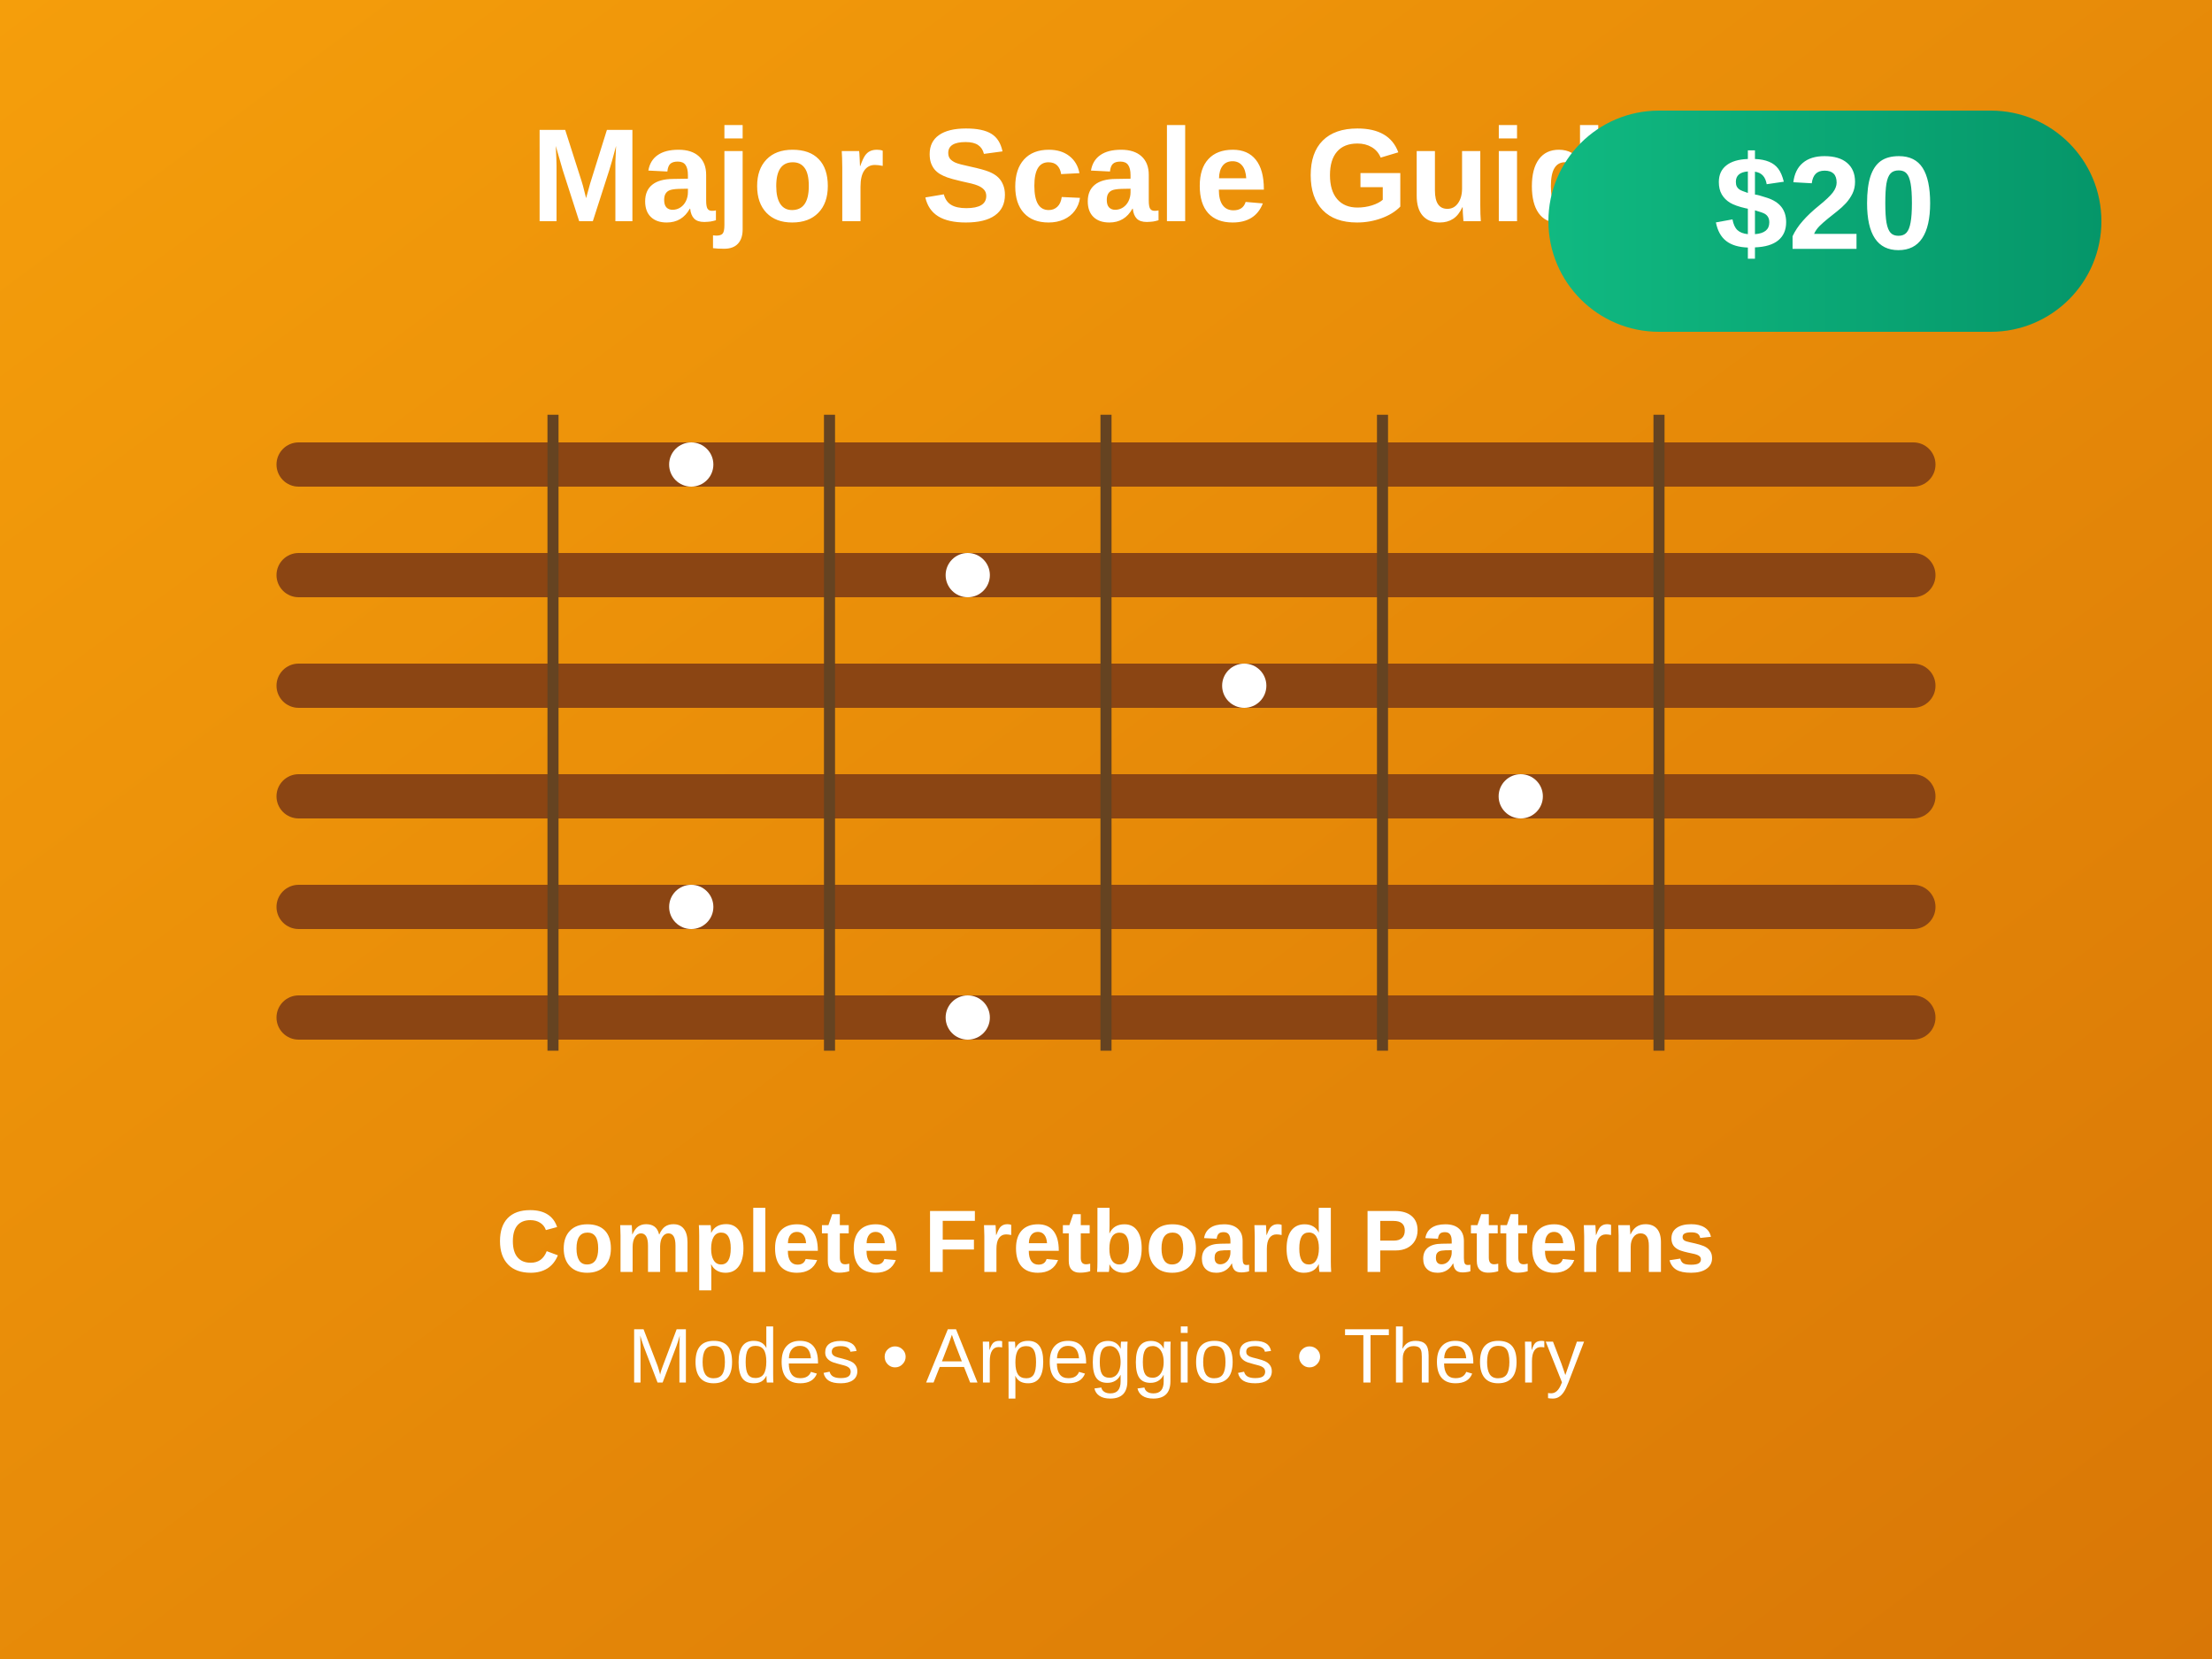
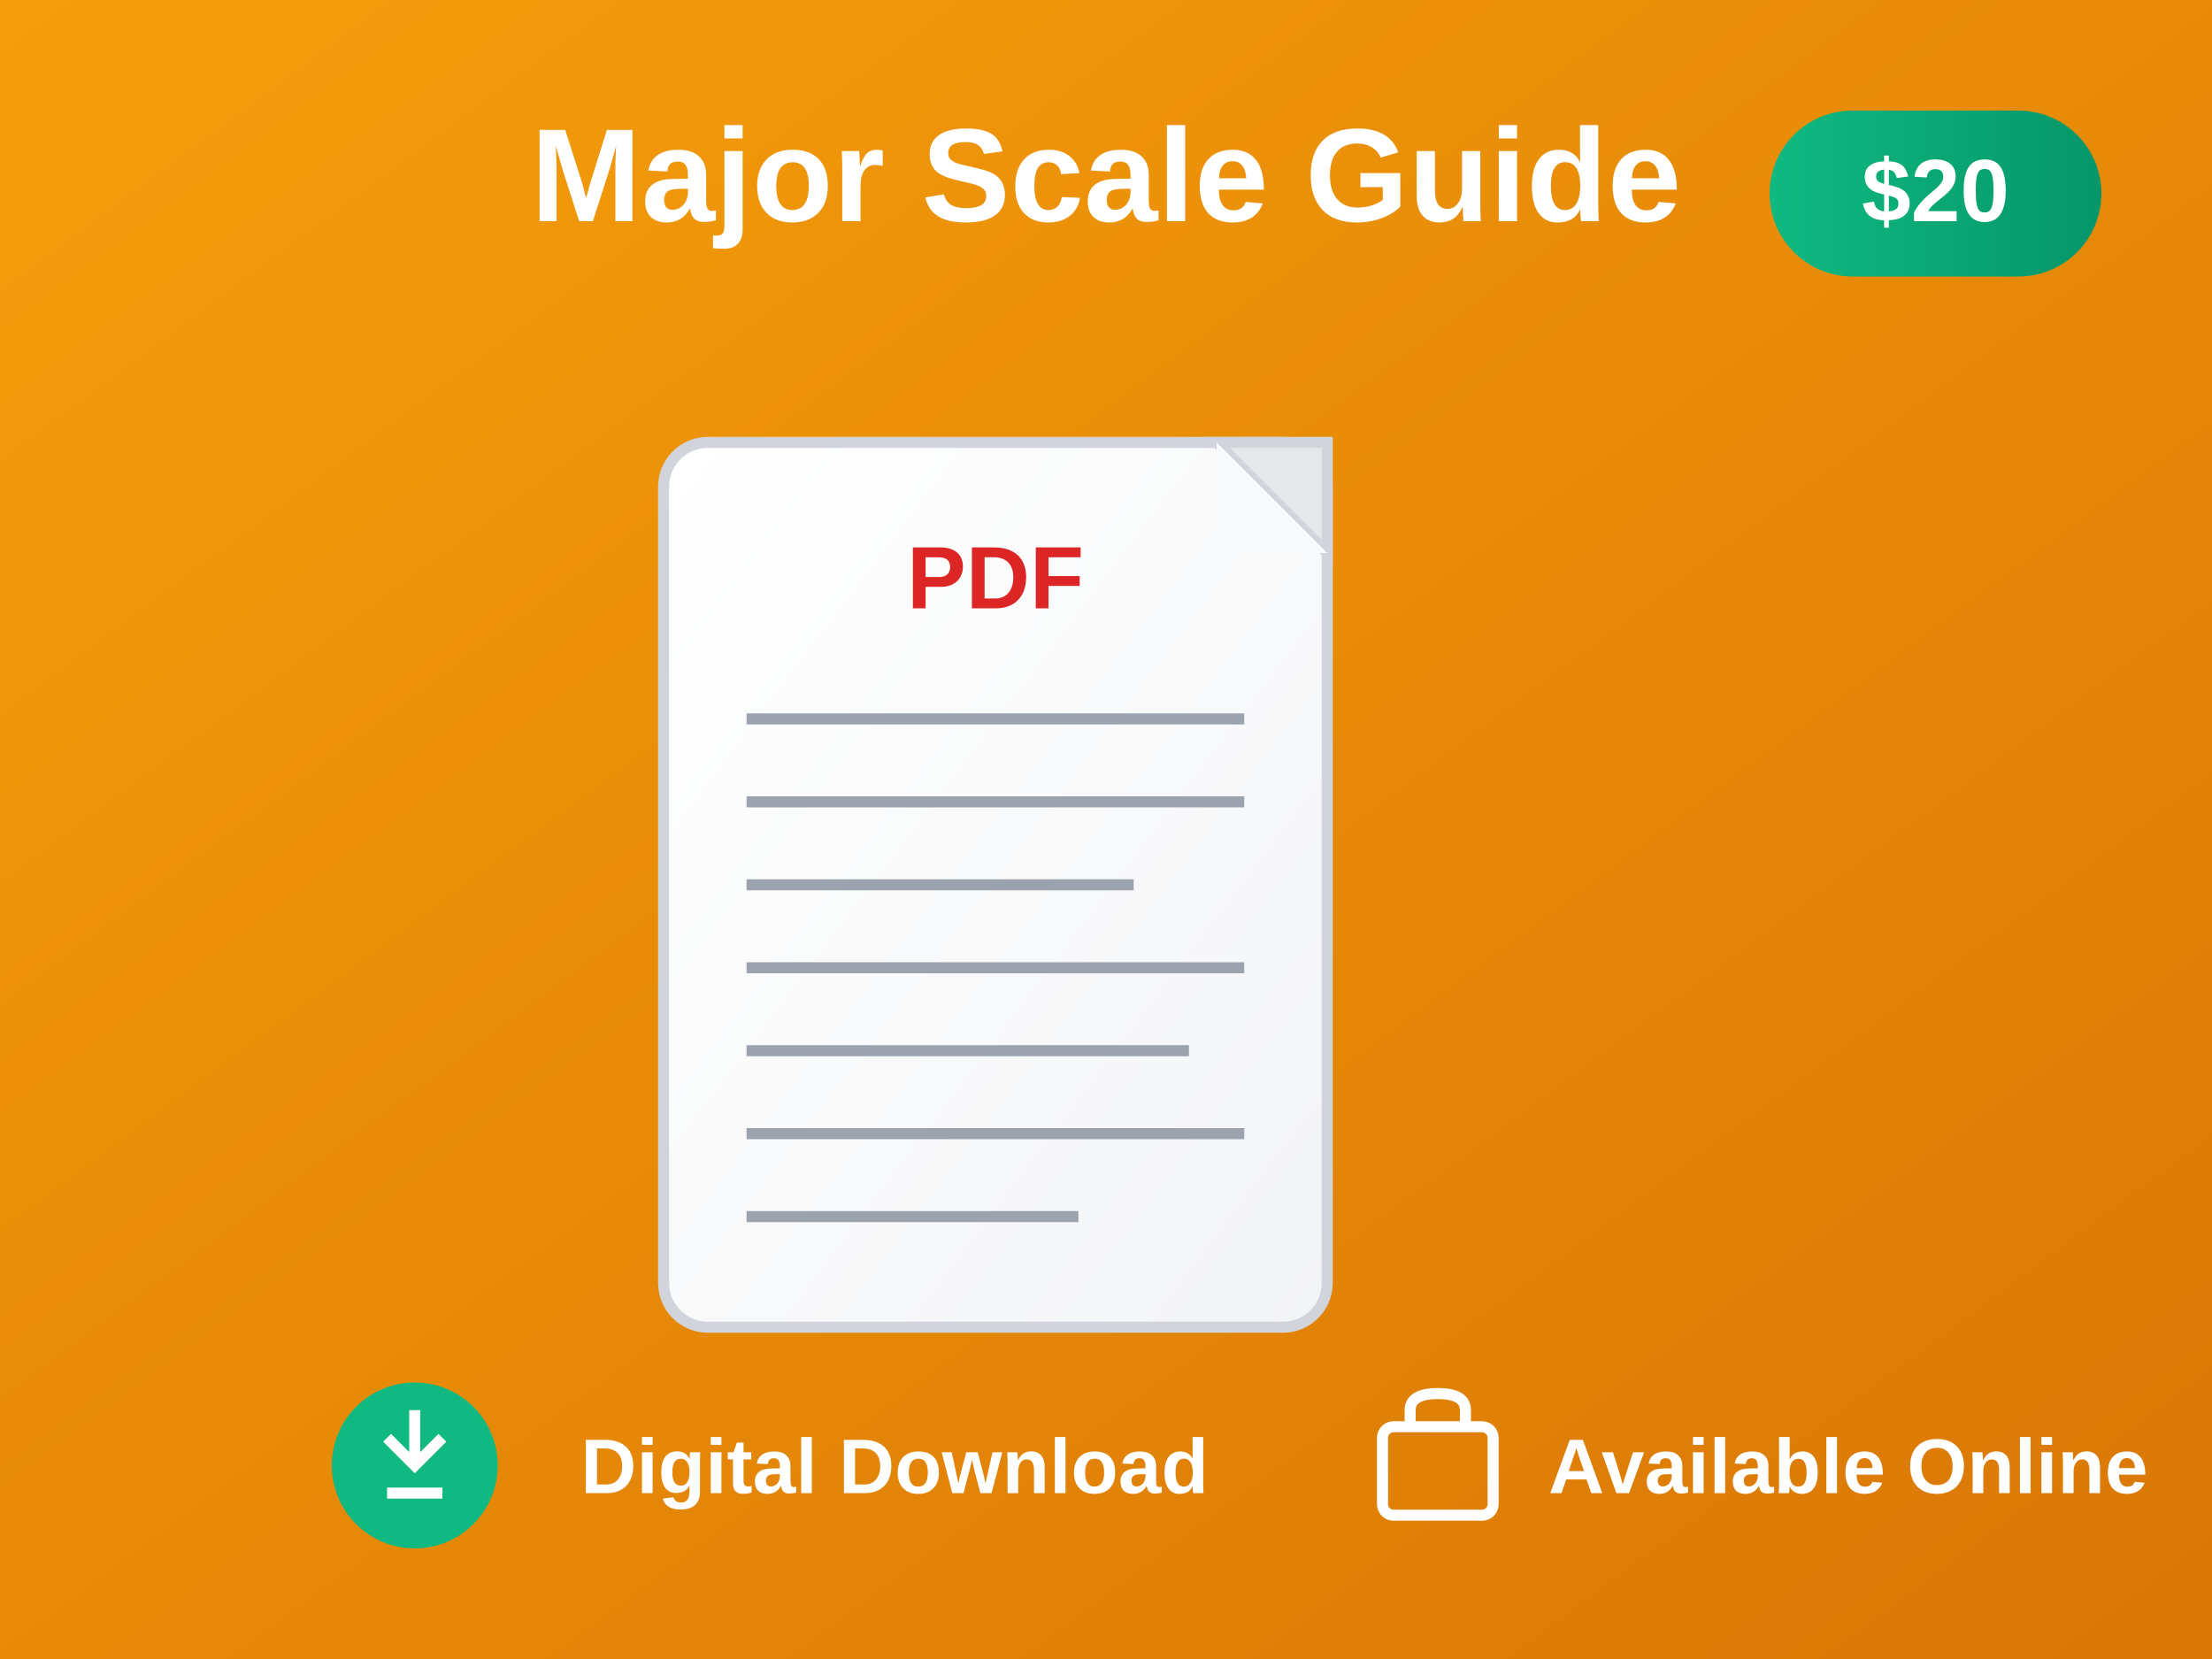
<svg xmlns="http://www.w3.org/2000/svg" viewBox="0 0 400 300" width="400" height="300">
  <defs>
    <linearGradient id="bgGradient" x1="0%" y1="0%" x2="100%" y2="100%">
      <stop offset="0%" style="stop-color:#f59e0b;stop-opacity:1" />
      <stop offset="100%" style="stop-color:#d97706;stop-opacity:1" />
+     </linearGradient>
+     <linearGradient id="pdfGradient" x1="0%" y1="0%" x2="100%" y2="100%">
+       <stop offset="0%" style="stop-color:#ffffff;stop-opacity:1" />
+       <stop offset="100%" style="stop-color:#f3f4f6;stop-opacity:1" />
    </linearGradient>
    <linearGradient id="priceGradient" x1="0%" y1="0%" x2="100%" y2="0%">
      <stop offset="0%" style="stop-color:#10b981;stop-opacity:1" />
      <stop offset="100%" style="stop-color:#059669;stop-opacity:1" />
    </linearGradient>
  </defs>
  <rect width="400" height="300" fill="url(#bgGradient)" />
-   <rect x="50" y="80" width="300" height="8" fill="#8b4513" rx="4" />
-   <rect x="50" y="100" width="300" height="8" fill="#8b4513" rx="4" />
-   <rect x="50" y="120" width="300" height="8" fill="#8b4513" rx="4" />
-   <rect x="50" y="140" width="300" height="8" fill="#8b4513" rx="4" />
-   <rect x="50" y="160" width="300" height="8" fill="#8b4513" rx="4" />
-   <rect x="50" y="180" width="300" height="8" fill="#8b4513" rx="4" />
-   <line x1="100" y1="75" x2="100" y2="190" stroke="#654321" stroke-width="2" />
-   <line x1="150" y1="75" x2="150" y2="190" stroke="#654321" stroke-width="2" />
-   <line x1="200" y1="75" x2="200" y2="190" stroke="#654321" stroke-width="2" />
-   <line x1="250" y1="75" x2="250" y2="190" stroke="#654321" stroke-width="2" />
-   <line x1="300" y1="75" x2="300" y2="190" stroke="#654321" stroke-width="2" />
-   <circle cx="125" cy="84" r="4" fill="#ffffff" />
-   <circle cx="175" cy="104" r="4" fill="#ffffff" />
-   <circle cx="225" cy="124" r="4" fill="#ffffff" />
-   <circle cx="275" cy="144" r="4" fill="#ffffff" />
-   <circle cx="125" cy="164" r="4" fill="#ffffff" />
-   <circle cx="175" cy="184" r="4" fill="#ffffff" />
-   <text x="200" y="40" text-anchor="middle" fill="white" font-family="Arial, sans-serif" font-size="24" font-weight="bold">
-     Major Scale Guide
-   </text>
-   <rect x="280" y="20" width="100" height="40" fill="url(#priceGradient)" rx="20" />
-   <text x="330" y="45" text-anchor="middle" fill="white" font-family="Arial, sans-serif" font-size="24" font-weight="bold">
-     $20
-   </text>
-   <text x="200" y="230" text-anchor="middle" fill="white" font-family="Arial, sans-serif" font-size="16" font-weight="bold">
-     Complete Fretboard Patterns
-   </text>
-   <text x="200" y="250" text-anchor="middle" fill="white" font-family="Arial, sans-serif" font-size="14">
-     Modes • Arpeggios • Theory
-   </text>
+   <g transform="translate(120, 60)">
+     <rect x="0" y="20" width="120" height="160" fill="url(#pdfGradient)" stroke="#d1d5db" stroke-width="2" rx="8" />
+     <path d="M 100 20 L 120 20 L 120 40 Z" fill="#e5e7eb" stroke="#d1d5db" stroke-width="2" />
+     <path d="M 100 20 L 120 40 L 100 40 Z" fill="#f9fafb" />
+     <text x="60" y="50" text-anchor="middle" fill="#dc2626" font-family="Arial, sans-serif" font-size="16" font-weight="bold">PDF</text>
+     <line x1="15" y1="70" x2="105" y2="70" stroke="#9ca3af" stroke-width="2" />
+     <line x1="15" y1="85" x2="105" y2="85" stroke="#9ca3af" stroke-width="2" />
+     <line x1="15" y1="100" x2="85" y2="100" stroke="#9ca3af" stroke-width="2" />
+     <line x1="15" y1="115" x2="105" y2="115" stroke="#9ca3af" stroke-width="2" />
+     <line x1="15" y1="130" x2="95" y2="130" stroke="#9ca3af" stroke-width="2" />
+     <line x1="15" y1="145" x2="105" y2="145" stroke="#9ca3af" stroke-width="2" />
+     <line x1="15" y1="160" x2="75" y2="160" stroke="#9ca3af" stroke-width="2" />
+   </g>
+   <text x="200" y="40" text-anchor="middle" fill="white" font-family="Arial, sans-serif" font-size="24" font-weight="bold">Major Scale Guide</text>
+   <g transform="translate(320, 20)">
+     <rect x="0" y="0" width="60" height="30" fill="url(#priceGradient)" rx="15" />
+     <text x="30" y="20" text-anchor="middle" fill="white" font-family="Arial, sans-serif" font-size="16" font-weight="bold">$20</text>
+   </g>
+   <g transform="translate(50, 250)">
+     <circle cx="25" cy="15" r="15" fill="#10b981" />
+     <path d="M 20 10 L 25 15 L 30 10" stroke="white" stroke-width="2" fill="none" />
+     <line x1="25" y1="15" x2="25" y2="5" stroke="white" stroke-width="2" />
+     <line x1="20" y1="20" x2="30" y2="20" stroke="white" stroke-width="2" />
+     <text x="55" y="20" fill="white" font-family="Arial, sans-serif" font-size="14" font-weight="bold">Digital Download</text>
+   </g>
+   <g transform="translate(250, 250)">
+     <rect x="0" y="8" width="20" height="16" fill="none" stroke="white" stroke-width="2" rx="2" />
+     <path d="M 5 8 L 5 5 Q 5 2 10 2 Q 15 2 15 5 L 15 8" stroke="white" stroke-width="2" fill="none" />
+     <text x="30" y="20" fill="white" font-family="Arial, sans-serif" font-size="14" font-weight="bold">Available Online</text>
+   </g>
</svg>
